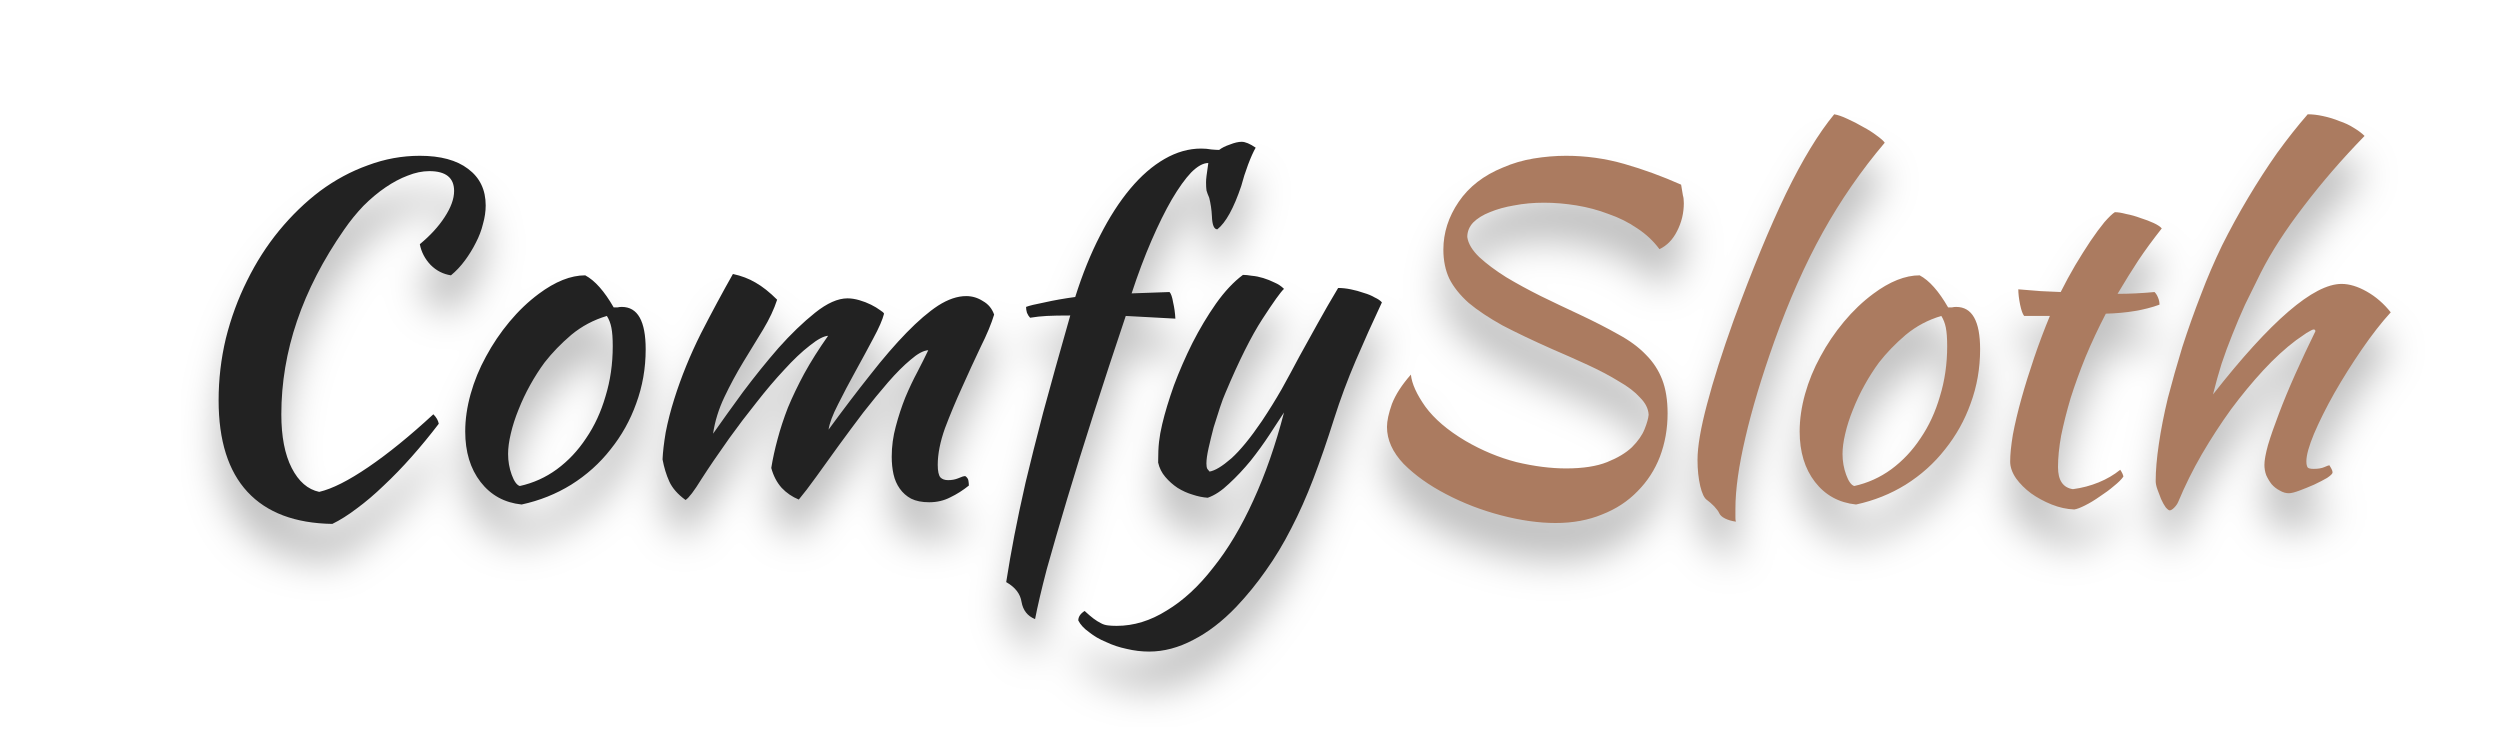
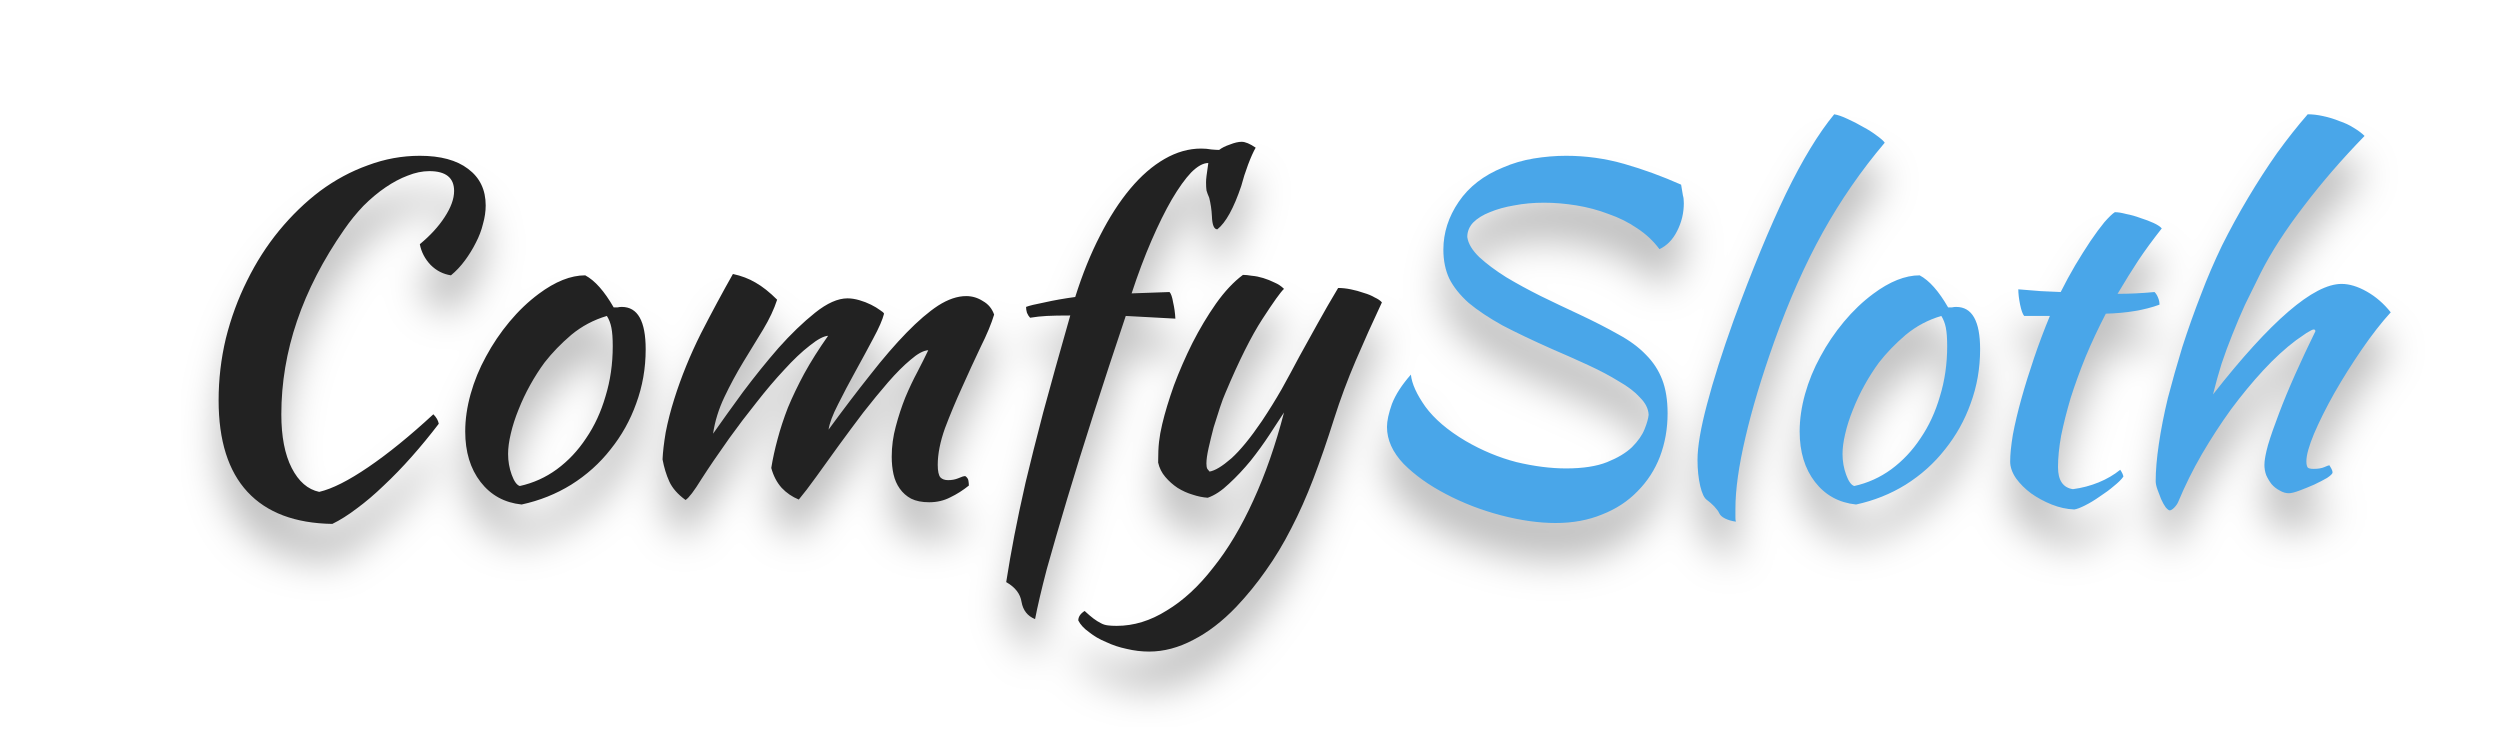
<svg xmlns="http://www.w3.org/2000/svg" width="266" height="78" viewBox="0 0 266 78" fill="none">
  <g filter="url(#filter0_d)">
    <path d="M23.261 42.592C23.261 40.352 23.517 38.16 24.029 36.016C24.573 33.84 25.325 31.792 26.285 29.872C27.245 27.92 28.381 26.144 29.693 24.544C31.037 22.912 32.493 21.504 34.061 20.32C35.661 19.136 37.357 18.224 39.149 17.584C40.941 16.912 42.781 16.576 44.669 16.576C46.877 16.576 48.589 17.04 49.805 17.968C51.053 18.896 51.677 20.192 51.677 21.856C51.677 22.496 51.581 23.152 51.389 23.824C51.229 24.496 50.973 25.168 50.621 25.84C50.301 26.48 49.917 27.104 49.469 27.712C49.021 28.32 48.525 28.848 47.981 29.296C47.149 29.168 46.429 28.8 45.821 28.192C45.213 27.552 44.829 26.816 44.669 25.984C45.789 25.056 46.669 24.096 47.309 23.104C47.981 22.08 48.317 21.152 48.317 20.32C48.317 18.912 47.437 18.208 45.677 18.208C44.941 18.208 44.173 18.368 43.373 18.688C42.605 18.976 41.821 19.392 41.021 19.936C40.221 20.48 39.437 21.136 38.669 21.904C37.933 22.672 37.245 23.52 36.605 24.448C32.157 30.848 29.933 37.392 29.933 44.08C29.933 46.448 30.301 48.352 31.037 49.792C31.773 51.232 32.749 52.08 33.965 52.336C35.341 52.016 37.085 51.136 39.197 49.696C41.309 48.256 43.613 46.384 46.109 44.08C46.429 44.4 46.621 44.736 46.685 45.088C45.757 46.304 44.797 47.472 43.805 48.592C42.813 49.712 41.821 50.736 40.829 51.664C39.869 52.592 38.909 53.408 37.949 54.112C37.021 54.816 36.157 55.36 35.357 55.744C31.389 55.68 28.381 54.544 26.333 52.336C24.285 50.128 23.261 46.88 23.261 42.592ZM55.5 53.68C53.676 53.488 52.22 52.688 51.132 51.28C50.044 49.872 49.5 48.08 49.5 45.904C49.5 44.624 49.692 43.296 50.076 41.92C50.46 40.544 51.004 39.216 51.708 37.936C52.412 36.624 53.244 35.392 54.204 34.24C55.164 33.088 56.204 32.096 57.324 31.264C59.084 29.952 60.732 29.296 62.268 29.296C63.292 29.84 64.3 30.976 65.292 32.704C65.452 32.704 65.596 32.704 65.724 32.704C65.852 32.672 65.996 32.656 66.156 32.656C67.852 32.656 68.7 34.16 68.7 37.168C68.7 39.184 68.364 41.104 67.692 42.928C67.052 44.72 66.14 46.352 64.956 47.824C63.804 49.296 62.412 50.544 60.78 51.568C59.18 52.56 57.42 53.264 55.5 53.68ZM57.948 38.56C57.404 39.296 56.892 40.096 56.412 40.96C55.932 41.824 55.516 42.704 55.164 43.6C54.812 44.464 54.54 45.312 54.348 46.144C54.156 46.944 54.06 47.664 54.06 48.304C54.06 49.072 54.188 49.808 54.444 50.512C54.7 51.216 54.988 51.616 55.308 51.712C56.748 51.392 58.06 50.8 59.244 49.936C60.46 49.04 61.5 47.936 62.364 46.624C63.26 45.312 63.948 43.824 64.428 42.16C64.94 40.496 65.196 38.72 65.196 36.832C65.196 36 65.148 35.344 65.052 34.864C64.956 34.384 64.796 33.968 64.572 33.616C63.164 34.032 61.9 34.704 60.78 35.632C59.692 36.56 58.748 37.536 57.948 38.56ZM98.767 37.264C98.255 37.296 97.631 37.632 96.895 38.272C96.159 38.88 95.359 39.68 94.495 40.672C93.663 41.632 92.783 42.704 91.855 43.888C90.959 45.072 90.079 46.256 89.215 47.44C88.383 48.592 87.599 49.68 86.863 50.704C86.127 51.728 85.503 52.544 84.991 53.152C84.287 52.864 83.679 52.448 83.167 51.904C82.655 51.328 82.287 50.624 82.063 49.792C82.223 48.8 82.447 47.776 82.735 46.72C83.023 45.632 83.391 44.512 83.839 43.36C84.319 42.208 84.895 41.008 85.567 39.76C86.271 38.48 87.119 37.136 88.111 35.728C87.631 35.76 86.975 36.112 86.143 36.784C85.311 37.424 84.415 38.272 83.455 39.328C82.495 40.352 81.503 41.52 80.479 42.832C79.455 44.112 78.495 45.376 77.599 46.624C76.415 48.288 75.423 49.744 74.623 50.992C73.855 52.24 73.295 52.976 72.943 53.2C72.111 52.592 71.535 51.936 71.215 51.232C70.895 50.528 70.655 49.744 70.495 48.88C70.527 48.112 70.639 47.152 70.831 46C71.055 44.848 71.359 43.664 71.743 42.448C72.479 40.112 73.423 37.792 74.575 35.488C75.759 33.184 76.895 31.072 77.983 29.152C78.879 29.344 79.679 29.648 80.383 30.064C81.119 30.48 81.887 31.088 82.687 31.888C82.367 32.88 81.871 33.936 81.199 35.056C80.527 36.144 79.823 37.296 79.087 38.512C78.351 39.728 77.679 40.976 77.071 42.256C76.463 43.536 76.063 44.832 75.871 46.144C76.767 44.864 77.823 43.392 79.039 41.728C80.287 40.064 81.551 38.496 82.831 37.024C84.143 35.552 85.439 34.304 86.719 33.28C87.999 32.256 89.151 31.744 90.175 31.744C90.559 31.744 90.975 31.808 91.423 31.936C91.871 32.064 92.287 32.224 92.671 32.416C93.055 32.608 93.375 32.8 93.631 32.992C93.887 33.152 94.031 33.28 94.063 33.376C93.903 34.016 93.519 34.896 92.911 36.016C92.335 37.104 91.711 38.256 91.039 39.472C90.367 40.688 89.743 41.872 89.167 43.024C88.591 44.144 88.255 45.04 88.159 45.712C89.727 43.568 91.199 41.632 92.575 39.904C93.951 38.144 95.247 36.64 96.463 35.392C97.679 34.144 98.799 33.184 99.823 32.512C100.879 31.84 101.871 31.504 102.799 31.504C103.439 31.504 104.031 31.68 104.575 32.032C105.151 32.352 105.551 32.832 105.775 33.472C105.487 34.432 105.007 35.584 104.335 36.928C103.695 38.272 103.039 39.696 102.367 41.2C101.695 42.672 101.087 44.128 100.543 45.568C100.031 47.008 99.775 48.304 99.775 49.456C99.775 50.128 99.871 50.576 100.063 50.8C100.255 50.992 100.527 51.088 100.879 51.088C101.263 51.088 101.615 51.024 101.935 50.896C102.287 50.736 102.543 50.656 102.703 50.656C102.895 50.784 103.007 50.944 103.039 51.136C103.071 51.328 103.087 51.504 103.087 51.664C102.447 52.176 101.791 52.592 101.119 52.912C100.447 53.264 99.695 53.44 98.863 53.44C98.095 53.44 97.455 53.312 96.943 53.056C96.463 52.8 96.063 52.448 95.743 52C95.423 51.552 95.199 51.04 95.071 50.464C94.943 49.888 94.879 49.264 94.879 48.592C94.879 47.504 95.023 46.432 95.311 45.376C95.599 44.288 95.935 43.264 96.319 42.304C96.735 41.312 97.167 40.4 97.615 39.568C98.063 38.704 98.447 37.936 98.767 37.264ZM110.132 65.872C109.332 65.552 108.852 64.944 108.692 64.048C108.564 63.184 108.02 62.48 107.06 61.936C107.316 60.304 107.604 58.656 107.924 56.992C108.244 55.328 108.644 53.44 109.124 51.328C109.636 49.184 110.26 46.704 110.996 43.888C111.764 41.04 112.724 37.6 113.876 33.568C112.82 33.568 111.988 33.584 111.38 33.616C110.772 33.648 110.18 33.712 109.604 33.808C109.476 33.68 109.364 33.504 109.268 33.28C109.204 33.056 109.172 32.848 109.172 32.656C109.492 32.528 110.148 32.368 111.14 32.176C112.132 31.952 113.22 31.76 114.404 31.6C115.172 29.168 116.052 26.992 117.044 25.072C118.036 23.12 119.108 21.456 120.26 20.08C121.412 18.704 122.628 17.648 123.908 16.912C125.188 16.176 126.484 15.808 127.796 15.808C128.18 15.808 128.548 15.84 128.9 15.904C129.252 15.936 129.524 15.952 129.716 15.952C130.004 15.728 130.388 15.536 130.868 15.376C131.348 15.184 131.764 15.088 132.116 15.088C132.5 15.088 132.996 15.296 133.604 15.712C133.348 16.16 133.076 16.768 132.788 17.536C132.5 18.304 132.26 19.056 132.068 19.792C131.268 22.16 130.42 23.696 129.524 24.4C129.172 24.4 128.98 23.936 128.948 23.008C128.916 22.336 128.82 21.68 128.66 21.04C128.532 20.752 128.436 20.496 128.372 20.272C128.34 20.048 128.324 19.76 128.324 19.408C128.324 19.216 128.34 18.992 128.372 18.736C128.404 18.448 128.468 17.984 128.564 17.344C128.02 17.344 127.412 17.68 126.74 18.352C126.1 19.024 125.412 19.984 124.676 21.232C123.972 22.448 123.252 23.904 122.516 25.6C121.78 27.296 121.076 29.168 120.404 31.216L124.436 31.072C124.596 31.232 124.724 31.6 124.82 32.176C124.948 32.72 125.028 33.296 125.06 33.904L119.78 33.616C118.564 37.232 117.428 40.688 116.372 43.984C115.316 47.28 114.372 50.32 113.54 53.104C112.708 55.888 111.988 58.368 111.38 60.544C110.804 62.752 110.388 64.528 110.132 65.872ZM141.946 44.56C141.21 46.896 140.474 49.024 139.738 50.944C139.002 52.864 138.218 54.624 137.386 56.224C136.554 57.856 135.658 59.344 134.698 60.688C133.738 62.064 132.682 63.36 131.53 64.576C130.058 66.112 128.538 67.28 126.97 68.08C125.402 68.912 123.834 69.328 122.266 69.328C121.466 69.328 120.666 69.232 119.866 69.04C119.098 68.88 118.378 68.64 117.706 68.32C117.002 68.032 116.394 67.68 115.882 67.264C115.338 66.88 114.954 66.464 114.73 66.016C114.73 65.632 114.954 65.296 115.402 65.008C115.786 65.36 116.106 65.632 116.362 65.824C116.618 66.016 116.874 66.176 117.13 66.304C117.354 66.432 117.61 66.512 117.898 66.544C118.154 66.576 118.458 66.592 118.81 66.592C120.634 66.592 122.41 66.048 124.138 64.96C125.898 63.904 127.546 62.384 129.082 60.4C130.65 58.448 132.074 56.064 133.354 53.248C134.634 50.464 135.722 47.344 136.618 43.888C136.202 44.528 135.69 45.312 135.082 46.24C134.474 47.168 133.802 48.096 133.066 49.024C132.33 49.92 131.562 50.736 130.762 51.472C129.994 52.208 129.242 52.704 128.506 52.96C127.994 52.928 127.45 52.816 126.874 52.624C126.33 52.464 125.802 52.224 125.29 51.904C124.81 51.584 124.378 51.2 123.994 50.752C123.61 50.304 123.354 49.792 123.226 49.216C123.226 48.288 123.258 47.552 123.322 47.008C123.386 46.432 123.498 45.808 123.658 45.136C123.946 43.92 124.362 42.544 124.906 41.008C125.482 39.472 126.138 37.968 126.874 36.496C127.642 34.992 128.474 33.6 129.37 32.32C130.298 31.008 131.258 29.984 132.25 29.248C132.506 29.248 132.826 29.28 133.21 29.344C133.594 29.376 133.994 29.456 134.41 29.584C134.826 29.712 135.226 29.872 135.61 30.064C135.994 30.224 136.33 30.448 136.618 30.736C136.266 31.056 135.498 32.128 134.314 33.952C133.13 35.776 131.818 38.4 130.378 41.824C130.218 42.176 130.026 42.688 129.802 43.36C129.578 44.032 129.354 44.736 129.13 45.472C128.938 46.208 128.762 46.928 128.602 47.632C128.442 48.336 128.362 48.896 128.362 49.312C128.362 49.568 128.394 49.76 128.458 49.888C128.554 50.016 128.634 50.112 128.698 50.176C129.274 50.08 130.042 49.616 131.002 48.784C131.962 47.92 133.05 46.592 134.266 44.8C135.034 43.648 135.738 42.512 136.378 41.392C137.018 40.24 137.642 39.088 138.25 37.936C138.89 36.784 139.546 35.6 140.218 34.384C140.89 33.168 141.61 31.92 142.378 30.64C142.794 30.64 143.242 30.688 143.722 30.784C144.202 30.88 144.666 31.008 145.114 31.168C145.562 31.296 145.946 31.456 146.266 31.648C146.618 31.808 146.874 31.984 147.034 32.176C146.042 34.288 145.114 36.352 144.25 38.368C143.386 40.384 142.618 42.448 141.946 44.56Z" fill="#222222" />
-     <path d="M178.871 19.648C178.967 20.192 179.031 20.576 179.063 20.8C179.127 20.992 179.159 21.264 179.159 21.616C179.159 22.672 178.919 23.664 178.439 24.592C177.991 25.488 177.367 26.128 176.567 26.512C175.927 25.648 175.143 24.912 174.215 24.304C173.287 23.664 172.263 23.152 171.143 22.768C170.055 22.352 168.919 22.048 167.735 21.856C166.551 21.664 165.399 21.568 164.279 21.568C163.159 21.568 162.103 21.664 161.111 21.856C160.151 22.016 159.287 22.256 158.519 22.576C157.783 22.864 157.191 23.232 156.743 23.68C156.327 24.128 156.119 24.64 156.119 25.216C156.215 25.92 156.647 26.64 157.415 27.376C158.183 28.08 159.127 28.784 160.247 29.488C161.367 30.16 162.599 30.832 163.943 31.504C165.319 32.176 166.663 32.816 167.975 33.424C169.607 34.192 171.015 34.912 172.199 35.584C173.383 36.224 174.359 36.944 175.127 37.744C175.895 38.512 176.471 39.392 176.855 40.384C177.239 41.376 177.431 42.576 177.431 43.984C177.431 45.616 177.159 47.152 176.615 48.592C176.071 50 175.271 51.232 174.215 52.288C173.191 53.344 171.943 54.16 170.471 54.736C168.999 55.344 167.351 55.648 165.527 55.648C163.735 55.648 161.799 55.376 159.719 54.832C157.639 54.288 155.687 53.536 153.863 52.576C152.071 51.648 150.567 50.576 149.351 49.36C148.167 48.112 147.575 46.8 147.575 45.424C147.575 44.784 147.751 43.968 148.103 42.976C148.487 41.984 149.159 40.944 150.119 39.856C150.215 40.816 150.727 41.952 151.655 43.264C152.615 44.576 154.039 45.792 155.927 46.912C157.687 47.936 159.495 48.688 161.351 49.168C163.239 49.616 164.999 49.84 166.631 49.84C168.423 49.84 169.879 49.616 170.999 49.168C172.119 48.72 172.999 48.192 173.639 47.584C174.279 46.944 174.727 46.304 174.983 45.664C175.239 45.024 175.383 44.512 175.415 44.128C175.383 43.488 175.079 42.88 174.503 42.304C173.959 41.696 173.207 41.12 172.247 40.576C171.319 40 170.231 39.424 168.983 38.848C167.735 38.272 166.439 37.696 165.095 37.12C163.079 36.224 161.335 35.392 159.863 34.624C158.423 33.824 157.223 33.024 156.263 32.224C155.335 31.392 154.647 30.528 154.199 29.632C153.783 28.736 153.575 27.712 153.575 26.56C153.575 24.768 154.119 23.072 155.207 21.472C156.295 19.872 157.863 18.656 159.911 17.824C160.935 17.376 162.023 17.056 163.175 16.864C164.359 16.672 165.511 16.576 166.631 16.576C168.743 16.576 170.807 16.864 172.823 17.44C174.839 18.016 176.855 18.752 178.871 19.648ZM180.616 48.928C180.616 47.52 180.952 45.552 181.624 43.024C182.296 40.464 183.24 37.488 184.456 34.096C186.44 28.688 188.296 24.192 190.024 20.608C191.784 16.992 193.496 14.176 195.16 12.16C195.544 12.224 196.008 12.384 196.552 12.64C197.128 12.896 197.688 13.184 198.232 13.504C198.776 13.792 199.256 14.096 199.672 14.416C200.12 14.736 200.408 14.992 200.536 15.184C198.04 18.128 195.848 21.296 193.96 24.688C192.072 28.08 190.344 31.968 188.776 36.352C187.432 40.128 186.408 43.536 185.704 46.576C185 49.584 184.648 52.096 184.648 54.112C184.648 54.656 184.648 54.992 184.648 55.12C184.648 55.248 184.664 55.376 184.696 55.504C184.248 55.44 183.864 55.328 183.544 55.168C183.224 55.008 183.016 54.816 182.92 54.592C182.856 54.432 182.68 54.192 182.392 53.872C182.104 53.584 181.848 53.36 181.624 53.2C181.336 53.008 181.096 52.512 180.904 51.712C180.712 50.88 180.616 49.952 180.616 48.928ZM197.484 53.68C195.66 53.488 194.204 52.688 193.116 51.28C192.028 49.872 191.484 48.08 191.484 45.904C191.484 44.624 191.676 43.296 192.06 41.92C192.444 40.544 192.988 39.216 193.692 37.936C194.396 36.624 195.228 35.392 196.188 34.24C197.148 33.088 198.188 32.096 199.308 31.264C201.068 29.952 202.716 29.296 204.252 29.296C205.276 29.84 206.284 30.976 207.276 32.704C207.436 32.704 207.58 32.704 207.708 32.704C207.836 32.672 207.98 32.656 208.14 32.656C209.836 32.656 210.684 34.16 210.684 37.168C210.684 39.184 210.348 41.104 209.676 42.928C209.036 44.72 208.124 46.352 206.94 47.824C205.788 49.296 204.396 50.544 202.764 51.568C201.164 52.56 199.404 53.264 197.484 53.68ZM199.932 38.56C199.388 39.296 198.876 40.096 198.396 40.96C197.916 41.824 197.5 42.704 197.148 43.6C196.796 44.464 196.524 45.312 196.332 46.144C196.14 46.944 196.044 47.664 196.044 48.304C196.044 49.072 196.172 49.808 196.428 50.512C196.684 51.216 196.972 51.616 197.292 51.712C198.732 51.392 200.044 50.8 201.228 49.936C202.444 49.04 203.484 47.936 204.348 46.624C205.244 45.312 205.932 43.824 206.412 42.16C206.924 40.496 207.18 38.72 207.18 36.832C207.18 36 207.132 35.344 207.036 34.864C206.94 34.384 206.78 33.968 206.556 33.616C205.148 34.032 203.884 34.704 202.764 35.632C201.676 36.56 200.732 37.536 199.932 38.56ZM215.371 33.616C215.211 33.424 215.067 33.024 214.939 32.416C214.811 31.776 214.747 31.232 214.747 30.784C215.579 30.848 216.379 30.912 217.147 30.976C217.915 31.008 218.619 31.04 219.259 31.072C219.739 30.112 220.251 29.168 220.795 28.24C221.371 27.28 221.915 26.416 222.427 25.648C222.971 24.848 223.467 24.176 223.915 23.632C224.395 23.088 224.763 22.736 225.019 22.576C225.339 22.576 225.739 22.64 226.219 22.768C226.731 22.864 227.243 23.008 227.755 23.2C228.267 23.36 228.731 23.536 229.147 23.728C229.563 23.92 229.851 24.112 230.011 24.304C229.051 25.52 228.219 26.656 227.515 27.712C226.843 28.736 226.107 29.92 225.307 31.264C225.947 31.264 226.587 31.248 227.227 31.216C227.899 31.184 228.571 31.136 229.243 31.072C229.403 31.232 229.531 31.44 229.627 31.696C229.723 31.92 229.771 32.16 229.771 32.416C228.203 32.992 226.299 33.312 224.059 33.376C223.259 34.912 222.539 36.448 221.899 37.984C221.291 39.488 220.763 40.944 220.315 42.352C219.899 43.76 219.563 45.088 219.307 46.336C219.083 47.584 218.971 48.704 218.971 49.696C218.971 51.104 219.499 51.888 220.555 52.048C221.515 51.92 222.427 51.68 223.291 51.328C224.155 50.976 224.923 50.528 225.595 49.984C225.787 50.272 225.899 50.512 225.931 50.704C225.739 50.992 225.403 51.328 224.923 51.712C224.475 52.096 223.979 52.464 223.435 52.816C222.891 53.2 222.363 53.52 221.851 53.776C221.339 54.032 220.955 54.176 220.699 54.208C219.899 54.176 219.099 54 218.299 53.68C217.499 53.36 216.763 52.96 216.091 52.48C215.451 52 214.923 51.472 214.507 50.896C214.091 50.288 213.883 49.696 213.883 49.12C213.883 48.352 213.979 47.392 214.171 46.24C214.395 45.056 214.699 43.776 215.083 42.4C215.467 41.024 215.915 39.584 216.427 38.08C216.939 36.576 217.499 35.088 218.107 33.616H215.371ZM229.366 51.184C229.366 50.064 229.478 48.752 229.702 47.248C229.926 45.712 230.246 44.08 230.662 42.352C231.11 40.624 231.622 38.816 232.198 36.928C232.806 35.04 233.478 33.152 234.214 31.264C234.854 29.568 235.59 27.856 236.422 26.128C237.286 24.4 238.214 22.704 239.206 21.04C240.198 19.376 241.222 17.792 242.278 16.288C243.366 14.784 244.454 13.408 245.542 12.16C246.054 12.16 246.598 12.224 247.174 12.352C247.782 12.48 248.358 12.656 248.902 12.88C249.478 13.072 249.99 13.312 250.438 13.6C250.918 13.888 251.302 14.176 251.59 14.464C249.19 16.928 247.03 19.424 245.11 21.952C243.19 24.448 241.67 26.8 240.55 29.008C239.942 30.224 239.382 31.36 238.87 32.416C238.39 33.472 237.942 34.528 237.526 35.584C237.11 36.608 236.726 37.648 236.374 38.704C236.054 39.728 235.75 40.816 235.462 41.968C241.606 34.128 246.166 30.208 249.142 30.208C249.974 30.208 250.87 30.48 251.83 31.024C252.79 31.568 253.638 32.304 254.374 33.232C253.382 34.32 252.358 35.632 251.302 37.168C250.246 38.704 249.27 40.256 248.374 41.824C247.51 43.36 246.79 44.8 246.214 46.144C245.67 47.456 245.398 48.432 245.398 49.072C245.398 49.392 245.446 49.616 245.542 49.744C245.638 49.84 245.846 49.888 246.166 49.888C246.646 49.888 247.03 49.824 247.318 49.696C247.606 49.568 247.782 49.504 247.846 49.504C248.006 49.76 248.102 49.936 248.134 50.032C248.166 50.128 248.182 50.208 248.182 50.272C248.182 50.4 247.99 50.592 247.606 50.848C247.222 51.072 246.758 51.312 246.214 51.568C245.702 51.792 245.19 52 244.678 52.192C244.166 52.384 243.782 52.48 243.526 52.48C243.206 52.48 242.886 52.384 242.566 52.192C242.246 52.032 241.958 51.808 241.702 51.52C241.478 51.232 241.286 50.912 241.126 50.56C240.998 50.208 240.934 49.84 240.934 49.456C240.934 48.976 241.062 48.272 241.318 47.344C241.606 46.384 241.99 45.28 242.47 44.032C242.95 42.752 243.526 41.36 244.198 39.856C244.87 38.352 245.59 36.816 246.358 35.248C246.358 35.12 246.294 35.056 246.166 35.056C246.07 35.056 245.814 35.184 245.398 35.44C245.014 35.696 244.646 35.952 244.294 36.208C243.142 37.072 241.974 38.144 240.79 39.424C239.638 40.672 238.502 42.048 237.382 43.552C236.294 45.056 235.254 46.656 234.262 48.352C233.302 50.016 232.47 51.696 231.766 53.392C231.67 53.616 231.526 53.824 231.334 54.016C231.142 54.208 230.982 54.304 230.854 54.304C230.758 54.304 230.614 54.192 230.422 53.968C230.262 53.744 230.102 53.456 229.942 53.104C229.814 52.784 229.686 52.448 229.558 52.096C229.43 51.744 229.366 51.44 229.366 51.184Z" fill="#AB7B60" />
+     <path d="M178.871 19.648C178.967 20.192 179.031 20.576 179.063 20.8C179.127 20.992 179.159 21.264 179.159 21.616C179.159 22.672 178.919 23.664 178.439 24.592C177.991 25.488 177.367 26.128 176.567 26.512C175.927 25.648 175.143 24.912 174.215 24.304C173.287 23.664 172.263 23.152 171.143 22.768C170.055 22.352 168.919 22.048 167.735 21.856C166.551 21.664 165.399 21.568 164.279 21.568C163.159 21.568 162.103 21.664 161.111 21.856C160.151 22.016 159.287 22.256 158.519 22.576C157.783 22.864 157.191 23.232 156.743 23.68C156.327 24.128 156.119 24.64 156.119 25.216C156.215 25.92 156.647 26.64 157.415 27.376C158.183 28.08 159.127 28.784 160.247 29.488C161.367 30.16 162.599 30.832 163.943 31.504C165.319 32.176 166.663 32.816 167.975 33.424C169.607 34.192 171.015 34.912 172.199 35.584C173.383 36.224 174.359 36.944 175.127 37.744C175.895 38.512 176.471 39.392 176.855 40.384C177.239 41.376 177.431 42.576 177.431 43.984C177.431 45.616 177.159 47.152 176.615 48.592C176.071 50 175.271 51.232 174.215 52.288C173.191 53.344 171.943 54.16 170.471 54.736C168.999 55.344 167.351 55.648 165.527 55.648C163.735 55.648 161.799 55.376 159.719 54.832C157.639 54.288 155.687 53.536 153.863 52.576C152.071 51.648 150.567 50.576 149.351 49.36C148.167 48.112 147.575 46.8 147.575 45.424C147.575 44.784 147.751 43.968 148.103 42.976C148.487 41.984 149.159 40.944 150.119 39.856C150.215 40.816 150.727 41.952 151.655 43.264C152.615 44.576 154.039 45.792 155.927 46.912C157.687 47.936 159.495 48.688 161.351 49.168C163.239 49.616 164.999 49.84 166.631 49.84C168.423 49.84 169.879 49.616 170.999 49.168C172.119 48.72 172.999 48.192 173.639 47.584C174.279 46.944 174.727 46.304 174.983 45.664C175.239 45.024 175.383 44.512 175.415 44.128C175.383 43.488 175.079 42.88 174.503 42.304C173.959 41.696 173.207 41.12 172.247 40.576C171.319 40 170.231 39.424 168.983 38.848C167.735 38.272 166.439 37.696 165.095 37.12C163.079 36.224 161.335 35.392 159.863 34.624C158.423 33.824 157.223 33.024 156.263 32.224C155.335 31.392 154.647 30.528 154.199 29.632C153.783 28.736 153.575 27.712 153.575 26.56C153.575 24.768 154.119 23.072 155.207 21.472C156.295 19.872 157.863 18.656 159.911 17.824C160.935 17.376 162.023 17.056 163.175 16.864C164.359 16.672 165.511 16.576 166.631 16.576C168.743 16.576 170.807 16.864 172.823 17.44C174.839 18.016 176.855 18.752 178.871 19.648ZM180.616 48.928C180.616 47.52 180.952 45.552 181.624 43.024C182.296 40.464 183.24 37.488 184.456 34.096C186.44 28.688 188.296 24.192 190.024 20.608C191.784 16.992 193.496 14.176 195.16 12.16C195.544 12.224 196.008 12.384 196.552 12.64C197.128 12.896 197.688 13.184 198.232 13.504C198.776 13.792 199.256 14.096 199.672 14.416C200.12 14.736 200.408 14.992 200.536 15.184C198.04 18.128 195.848 21.296 193.96 24.688C192.072 28.08 190.344 31.968 188.776 36.352C187.432 40.128 186.408 43.536 185.704 46.576C185 49.584 184.648 52.096 184.648 54.112C184.648 54.656 184.648 54.992 184.648 55.12C184.648 55.248 184.664 55.376 184.696 55.504C184.248 55.44 183.864 55.328 183.544 55.168C183.224 55.008 183.016 54.816 182.92 54.592C182.856 54.432 182.68 54.192 182.392 53.872C182.104 53.584 181.848 53.36 181.624 53.2C181.336 53.008 181.096 52.512 180.904 51.712C180.712 50.88 180.616 49.952 180.616 48.928ZM197.484 53.68C195.66 53.488 194.204 52.688 193.116 51.28C192.028 49.872 191.484 48.08 191.484 45.904C191.484 44.624 191.676 43.296 192.06 41.92C192.444 40.544 192.988 39.216 193.692 37.936C194.396 36.624 195.228 35.392 196.188 34.24C197.148 33.088 198.188 32.096 199.308 31.264C201.068 29.952 202.716 29.296 204.252 29.296C205.276 29.84 206.284 30.976 207.276 32.704C207.436 32.704 207.58 32.704 207.708 32.704C207.836 32.672 207.98 32.656 208.14 32.656C209.836 32.656 210.684 34.16 210.684 37.168C210.684 39.184 210.348 41.104 209.676 42.928C209.036 44.72 208.124 46.352 206.94 47.824C205.788 49.296 204.396 50.544 202.764 51.568C201.164 52.56 199.404 53.264 197.484 53.68ZM199.932 38.56C199.388 39.296 198.876 40.096 198.396 40.96C197.916 41.824 197.5 42.704 197.148 43.6C196.796 44.464 196.524 45.312 196.332 46.144C196.14 46.944 196.044 47.664 196.044 48.304C196.044 49.072 196.172 49.808 196.428 50.512C196.684 51.216 196.972 51.616 197.292 51.712C198.732 51.392 200.044 50.8 201.228 49.936C202.444 49.04 203.484 47.936 204.348 46.624C205.244 45.312 205.932 43.824 206.412 42.16C206.924 40.496 207.18 38.72 207.18 36.832C207.18 36 207.132 35.344 207.036 34.864C206.94 34.384 206.78 33.968 206.556 33.616C205.148 34.032 203.884 34.704 202.764 35.632C201.676 36.56 200.732 37.536 199.932 38.56ZM215.371 33.616C215.211 33.424 215.067 33.024 214.939 32.416C214.811 31.776 214.747 31.232 214.747 30.784C215.579 30.848 216.379 30.912 217.147 30.976C217.915 31.008 218.619 31.04 219.259 31.072C219.739 30.112 220.251 29.168 220.795 28.24C221.371 27.28 221.915 26.416 222.427 25.648C222.971 24.848 223.467 24.176 223.915 23.632C224.395 23.088 224.763 22.736 225.019 22.576C225.339 22.576 225.739 22.64 226.219 22.768C226.731 22.864 227.243 23.008 227.755 23.2C228.267 23.36 228.731 23.536 229.147 23.728C229.563 23.92 229.851 24.112 230.011 24.304C229.051 25.52 228.219 26.656 227.515 27.712C226.843 28.736 226.107 29.92 225.307 31.264C225.947 31.264 226.587 31.248 227.227 31.216C227.899 31.184 228.571 31.136 229.243 31.072C229.403 31.232 229.531 31.44 229.627 31.696C229.723 31.92 229.771 32.16 229.771 32.416C228.203 32.992 226.299 33.312 224.059 33.376C223.259 34.912 222.539 36.448 221.899 37.984C221.291 39.488 220.763 40.944 220.315 42.352C219.899 43.76 219.563 45.088 219.307 46.336C219.083 47.584 218.971 48.704 218.971 49.696C218.971 51.104 219.499 51.888 220.555 52.048C221.515 51.92 222.427 51.68 223.291 51.328C224.155 50.976 224.923 50.528 225.595 49.984C225.787 50.272 225.899 50.512 225.931 50.704C225.739 50.992 225.403 51.328 224.923 51.712C224.475 52.096 223.979 52.464 223.435 52.816C222.891 53.2 222.363 53.52 221.851 53.776C221.339 54.032 220.955 54.176 220.699 54.208C219.899 54.176 219.099 54 218.299 53.68C217.499 53.36 216.763 52.96 216.091 52.48C215.451 52 214.923 51.472 214.507 50.896C214.091 50.288 213.883 49.696 213.883 49.12C213.883 48.352 213.979 47.392 214.171 46.24C214.395 45.056 214.699 43.776 215.083 42.4C215.467 41.024 215.915 39.584 216.427 38.08C216.939 36.576 217.499 35.088 218.107 33.616H215.371ZM229.366 51.184C229.366 50.064 229.478 48.752 229.702 47.248C229.926 45.712 230.246 44.08 230.662 42.352C231.11 40.624 231.622 38.816 232.198 36.928C232.806 35.04 233.478 33.152 234.214 31.264C234.854 29.568 235.59 27.856 236.422 26.128C237.286 24.4 238.214 22.704 239.206 21.04C240.198 19.376 241.222 17.792 242.278 16.288C243.366 14.784 244.454 13.408 245.542 12.16C246.054 12.16 246.598 12.224 247.174 12.352C247.782 12.48 248.358 12.656 248.902 12.88C249.478 13.072 249.99 13.312 250.438 13.6C250.918 13.888 251.302 14.176 251.59 14.464C249.19 16.928 247.03 19.424 245.11 21.952C243.19 24.448 241.67 26.8 240.55 29.008C239.942 30.224 239.382 31.36 238.87 32.416C238.39 33.472 237.942 34.528 237.526 35.584C237.11 36.608 236.726 37.648 236.374 38.704C236.054 39.728 235.75 40.816 235.462 41.968C241.606 34.128 246.166 30.208 249.142 30.208C249.974 30.208 250.87 30.48 251.83 31.024C252.79 31.568 253.638 32.304 254.374 33.232C253.382 34.32 252.358 35.632 251.302 37.168C250.246 38.704 249.27 40.256 248.374 41.824C247.51 43.36 246.79 44.8 246.214 46.144C245.67 47.456 245.398 48.432 245.398 49.072C245.398 49.392 245.446 49.616 245.542 49.744C245.638 49.84 245.846 49.888 246.166 49.888C246.646 49.888 247.03 49.824 247.318 49.696C247.606 49.568 247.782 49.504 247.846 49.504C248.006 49.76 248.102 49.936 248.134 50.032C248.166 50.128 248.182 50.208 248.182 50.272C248.182 50.4 247.99 50.592 247.606 50.848C247.222 51.072 246.758 51.312 246.214 51.568C245.702 51.792 245.19 52 244.678 52.192C244.166 52.384 243.782 52.48 243.526 52.48C243.206 52.48 242.886 52.384 242.566 52.192C242.246 52.032 241.958 51.808 241.702 51.52C241.478 51.232 241.286 50.912 241.126 50.56C240.998 50.208 240.934 49.84 240.934 49.456C240.934 48.976 241.062 48.272 241.318 47.344C241.606 46.384 241.99 45.28 242.47 44.032C242.95 42.752 243.526 41.36 244.198 39.856C244.87 38.352 245.59 36.816 246.358 35.248C246.358 35.12 246.294 35.056 246.166 35.056C246.07 35.056 245.814 35.184 245.398 35.44C245.014 35.696 244.646 35.952 244.294 36.208C243.142 37.072 241.974 38.144 240.79 39.424C239.638 40.672 238.502 42.048 237.382 43.552C236.294 45.056 235.254 46.656 234.262 48.352C233.302 50.016 232.47 51.696 231.766 53.392C231.67 53.616 231.526 53.824 231.334 54.016C231.142 54.208 230.982 54.304 230.854 54.304C230.758 54.304 230.614 54.192 230.422 53.968C230.262 53.744 230.102 53.456 229.942 53.104C229.814 52.784 229.686 52.448 229.558 52.096C229.43 51.744 229.366 51.44 229.366 51.184Z" fill="#49a6e9" />
  </g>
  <defs>
    <filter id="filter0_d" x="19.261" y="12.16" width="239.113" height="65.168" filterUnits="userSpaceOnUse" color-interpolation-filters="sRGB">
      <feFlood flood-opacity="0" result="BackgroundImageFix" />
      <feColorMatrix in="SourceAlpha" type="matrix" values="0 0 0 0 0 0 0 0 0 0 0 0 0 0 0 0 0 0 127 0" />
      <feOffset dy="4" />
      <feGaussianBlur stdDeviation="2" />
      <feColorMatrix type="matrix" values="0 0 0 0 0 0 0 0 0 0 0 0 0 0 0 0 0 0 0.25 0" />
      <feBlend mode="normal" in2="BackgroundImageFix" result="effect1_dropShadow" />
      <feBlend mode="normal" in="SourceGraphic" in2="effect1_dropShadow" result="shape" />
    </filter>
  </defs>
</svg>
